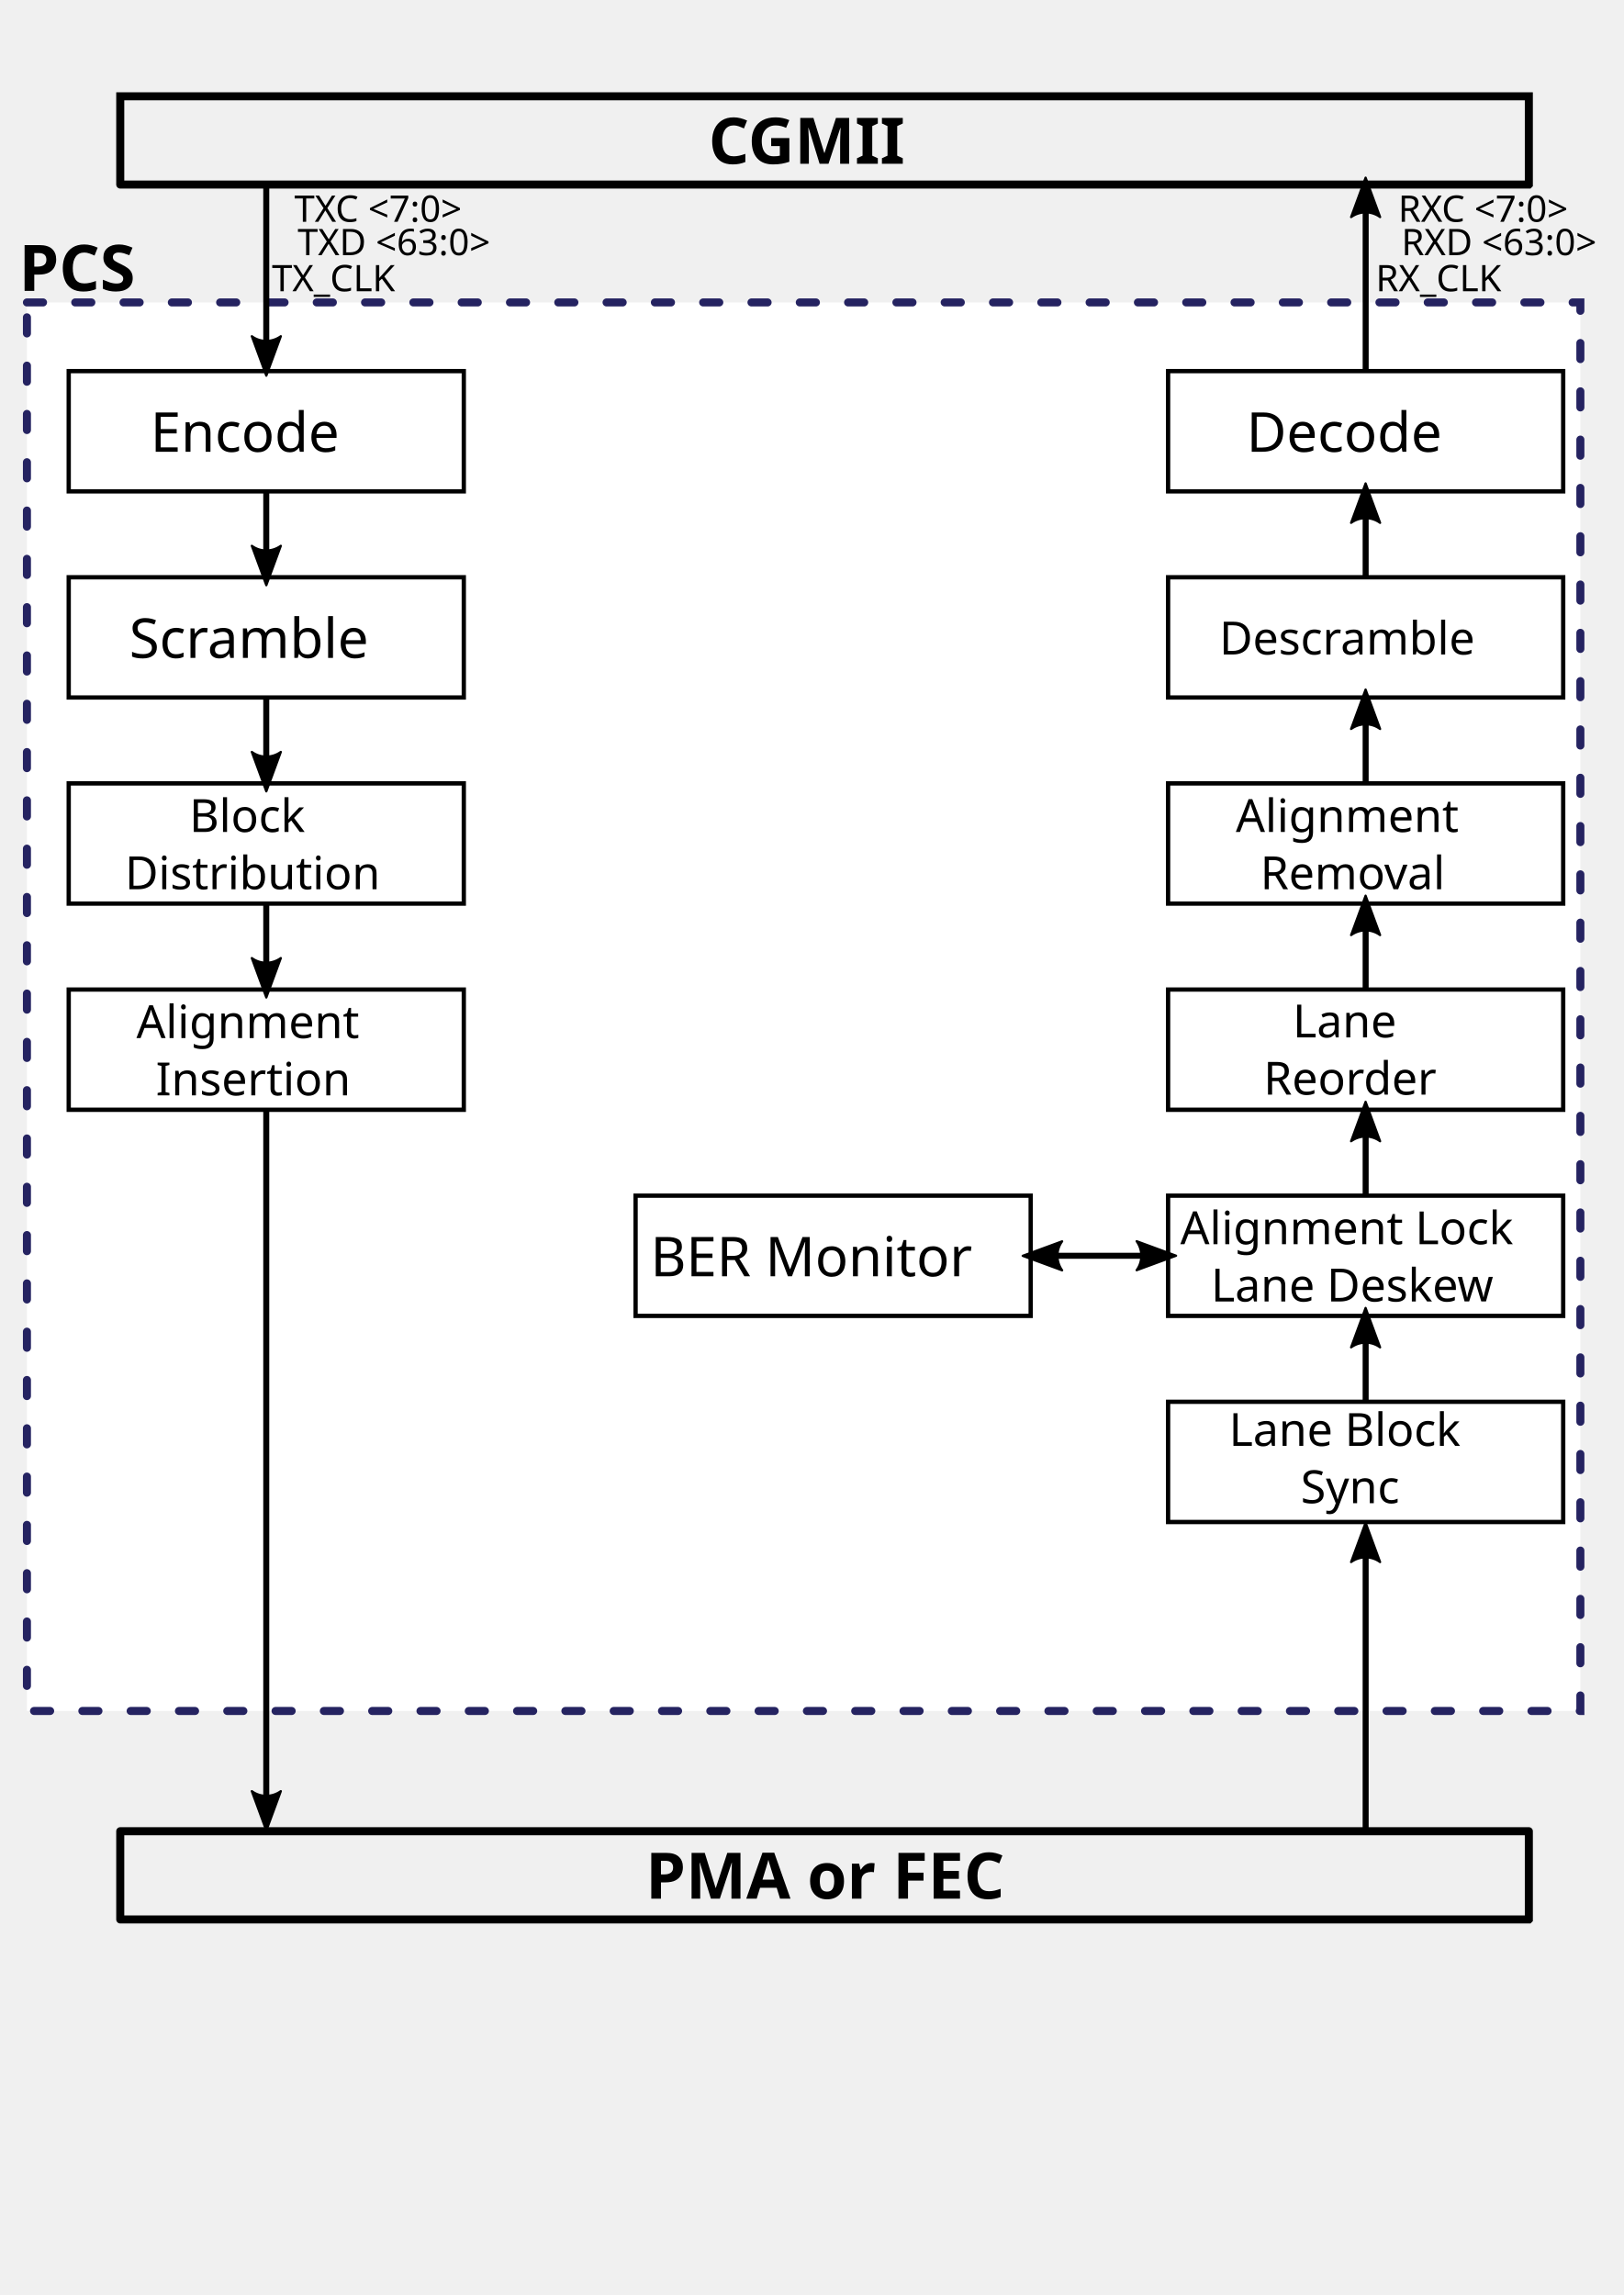
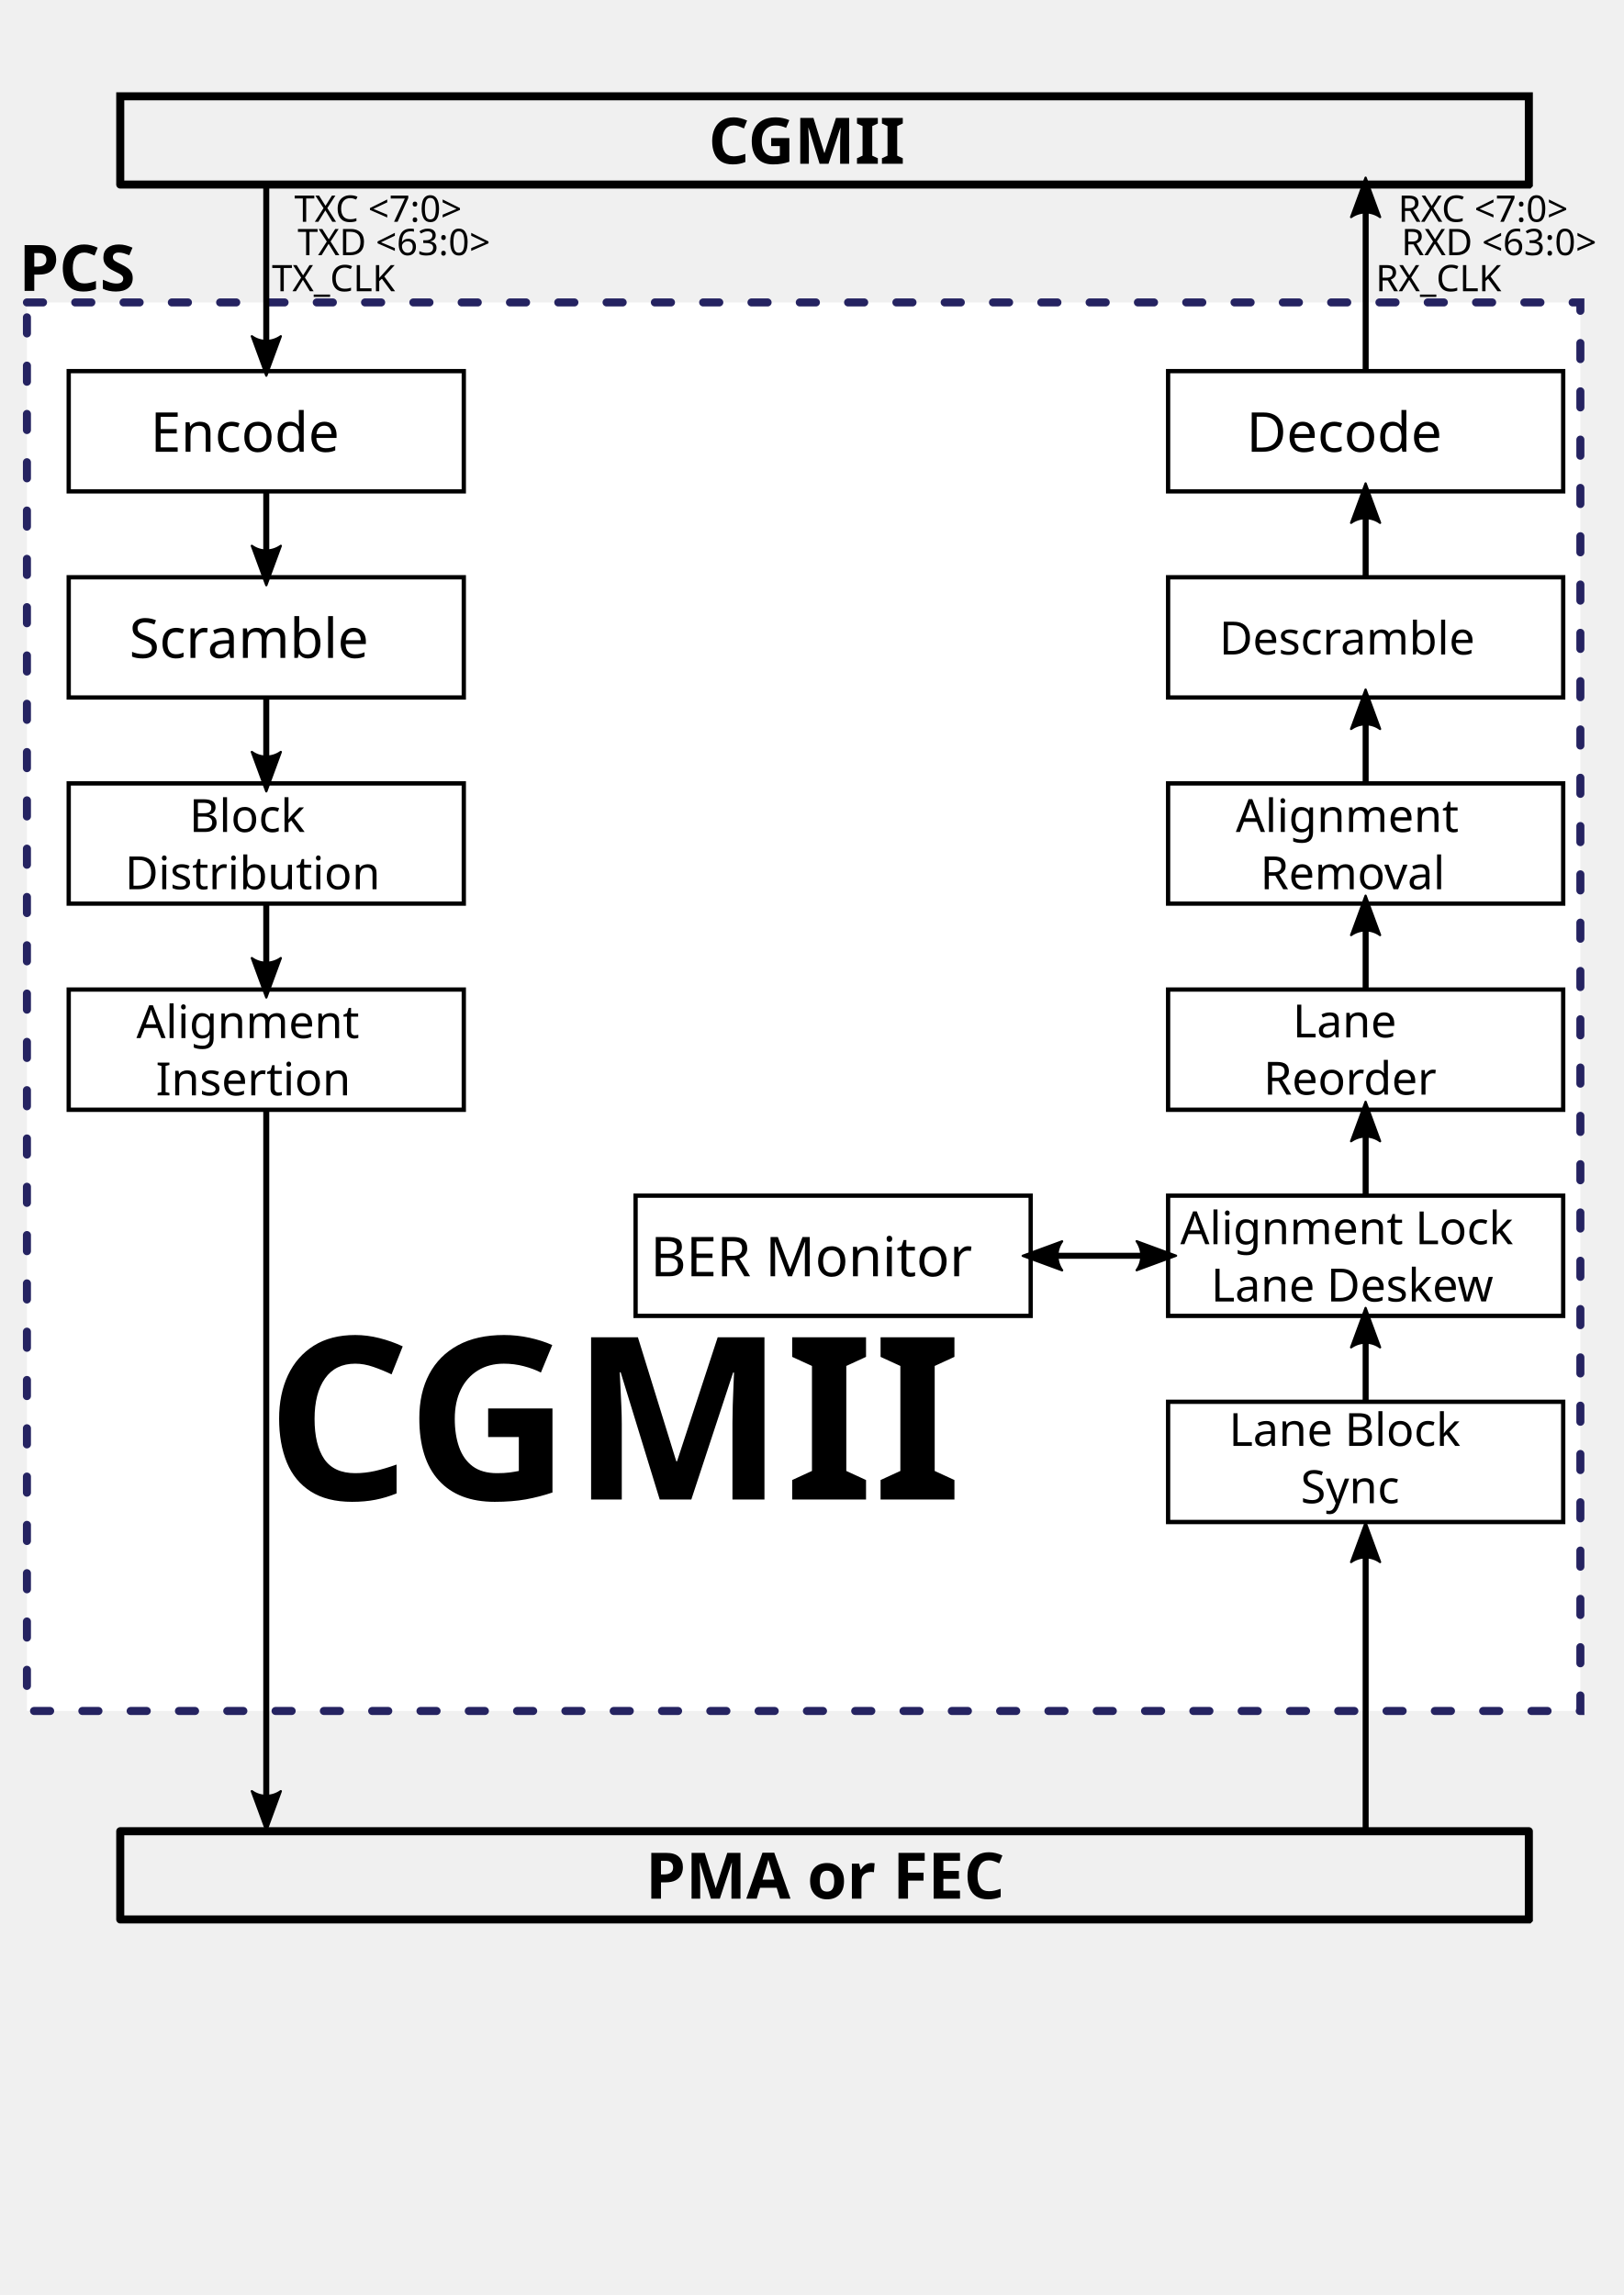
<svg xmlns="http://www.w3.org/2000/svg" width="500mm" height="707mm" viewBox="0 0 500 707" version="1.1" id="svg360">
  <defs id="defs354">
    <marker orient="auto" refY="0.0" refX="0.0" id="Arrow2Mstart" style="overflow:visible">
      <path id="path1504" style="fill-rule:evenodd;stroke-width:0.625;stroke-linejoin:round;stroke:#000000;stroke-opacity:1;fill:#000000;fill-opacity:1" d="M 8.719,4.034 L -2.207,0.016 L 8.719,-4.002 C 6.973,-1.63 6.983,1.616 8.719,4.034 z " transform="scale(0.6) translate(0,0)" />
    </marker>
    <marker orient="auto" refY="0.0" refX="0.0" id="marker2092" style="overflow:visible;">
      <path id="path2090" style="fill-rule:evenodd;stroke-width:0.625;stroke-linejoin:round;stroke:#000000;stroke-opacity:1;fill:#000000;fill-opacity:1" d="M 8.719,4.034 L -2.207,0.016 L 8.719,-4.002 C 6.973,-1.63 6.983,1.616 8.719,4.034 z " transform="scale(0.6) rotate(180) translate(0,0)" />
    </marker>
    <marker orient="auto" refY="0.0" refX="0.0" id="marker2040" style="overflow:visible;">
      <path id="path2038" style="fill-rule:evenodd;stroke-width:0.625;stroke-linejoin:round;stroke:#000000;stroke-opacity:1;fill:#000000;fill-opacity:1" d="M 8.719,4.034 L -2.207,0.016 L 8.719,-4.002 C 6.973,-1.63 6.983,1.616 8.719,4.034 z " transform="scale(0.6) rotate(180) translate(0,0)" />
    </marker>
    <marker orient="auto" refY="0.0" refX="0.0" id="marker1994" style="overflow:visible;">
      <path id="path1992" style="fill-rule:evenodd;stroke-width:0.625;stroke-linejoin:round;stroke:#000000;stroke-opacity:1;fill:#000000;fill-opacity:1" d="M 8.719,4.034 L -2.207,0.016 L 8.719,-4.002 C 6.973,-1.63 6.983,1.616 8.719,4.034 z " transform="scale(0.6) rotate(180) translate(0,0)" />
    </marker>
    <marker orient="auto" refY="0.0" refX="0.0" id="Arrow2Mend" style="overflow:visible;">
      <path id="path1507" style="fill-rule:evenodd;stroke-width:0.625;stroke-linejoin:round;stroke:#000000;stroke-opacity:1;fill:#000000;fill-opacity:1" d="M 8.719,4.034 L -2.207,0.016 L 8.719,-4.002 C 6.973,-1.63 6.983,1.616 8.719,4.034 z " transform="scale(0.6) rotate(180) translate(0,0)" />
    </marker>
    <marker orient="auto" refY="0.0" refX="0.0" id="marker1808" style="overflow:visible;">
      <path id="path1806" style="fill-rule:evenodd;stroke-width:0.625;stroke-linejoin:round;stroke:#000000;stroke-opacity:1;fill:#000000;fill-opacity:1" d="M 8.719,4.034 L -2.207,0.016 L 8.719,-4.002 C 6.973,-1.63 6.983,1.616 8.719,4.034 z " transform="scale(1.1) rotate(180) translate(1,0)" />
    </marker>
    <marker orient="auto" refY="0.0" refX="0.0" id="Arrow1Lend" style="overflow:visible;">
      <path id="path1483" d="M 0.0,0.0 L 5.0,-5.0 L -12.5,0.0 L 5.0,5.0 L 0.0,0.0 z " style="fill-rule:evenodd;stroke:#000000;stroke-width:1pt;stroke-opacity:1;fill:#000000;fill-opacity:1" transform="scale(0.8) rotate(180) translate(12.5,0)" />
    </marker>
    <marker orient="auto" refY="0.0" refX="0.0" id="Arrow2Lend" style="overflow:visible;">
      <path id="path1501" style="fill-rule:evenodd;stroke-width:0.625;stroke-linejoin:round;stroke:#000000;stroke-opacity:1;fill:#000000;fill-opacity:1" d="M 8.719,4.034 L -2.207,0.016 L 8.719,-4.002 C 6.973,-1.63 6.983,1.616 8.719,4.034 z " transform="scale(1.1) rotate(180) translate(1,0)" />
    </marker>
    <marker orient="auto" refY="0" refX="0" id="Arrow2Mend-4" style="overflow:visible">
      <path id="path1507-7" style="fill:#000000;fill-opacity:1;fill-rule:evenodd;stroke:#000000;stroke-width:0.625;stroke-linejoin:round;stroke-opacity:1" d="M 8.719,4.034 -2.207,0.016 8.719,-4.002 c -1.745,2.372 -1.735,5.617 -6e-7,8.035 z" transform="scale(-0.6)" />
    </marker>
    <marker orient="auto" refY="0" refX="0" id="marker1994-4" style="overflow:visible">
      <path id="path1992-5" style="fill:#000000;fill-opacity:1;fill-rule:evenodd;stroke:#000000;stroke-width:0.625;stroke-linejoin:round;stroke-opacity:1" d="M 8.719,4.034 -2.207,0.016 8.719,-4.002 c -1.745,2.372 -1.735,5.617 -6e-7,8.035 z" transform="scale(-0.6)" />
    </marker>
    <marker orient="auto" refY="0" refX="0" id="marker1994-3" style="overflow:visible">
      <path id="path1992-6" style="fill:#000000;fill-opacity:1;fill-rule:evenodd;stroke:#000000;stroke-width:0.625;stroke-linejoin:round;stroke-opacity:1" d="M 8.719,4.034 -2.207,0.016 8.719,-4.002 c -1.745,2.372 -1.735,5.617 -6e-7,8.035 z" transform="scale(-0.6)" />
    </marker>
    <marker orient="auto" refY="0" refX="0" id="marker1994-4-0" style="overflow:visible">
      <path id="path1992-5-6" style="fill:#000000;fill-opacity:1;fill-rule:evenodd;stroke:#000000;stroke-width:0.625;stroke-linejoin:round;stroke-opacity:1" d="M 8.719,4.034 -2.207,0.016 8.719,-4.002 c -1.745,2.372 -1.735,5.617 -6e-7,8.035 z" transform="scale(-0.6)" />
    </marker>
    <marker orient="auto" refY="0" refX="0" id="marker1994-4-2" style="overflow:visible">
      <path id="path1992-5-0" style="fill:#000000;fill-opacity:1;fill-rule:evenodd;stroke:#000000;stroke-width:0.625;stroke-linejoin:round;stroke-opacity:1" d="M 8.719,4.034 -2.207,0.016 8.719,-4.002 c -1.745,2.372 -1.735,5.617 -6e-7,8.035 z" transform="scale(-0.6)" />
    </marker>
    <marker orient="auto" refY="0" refX="0" id="marker1994-4-1" style="overflow:visible">
      <path id="path1992-5-5" style="fill:#000000;fill-opacity:1;fill-rule:evenodd;stroke:#000000;stroke-width:0.625;stroke-linejoin:round;stroke-opacity:1" d="M 8.719,4.034 -2.207,0.016 8.719,-4.002 c -1.745,2.372 -1.735,5.617 -6e-7,8.035 z" transform="scale(-0.6)" />
    </marker>
    <marker orient="auto" refY="0" refX="0" id="marker1994-4-4" style="overflow:visible">
      <path id="path1992-5-7" style="fill:#000000;fill-opacity:1;fill-rule:evenodd;stroke:#000000;stroke-width:0.625;stroke-linejoin:round;stroke-opacity:1" d="M 8.719,4.034 -2.207,0.016 8.719,-4.002 c -1.745,2.372 -1.735,5.617 -6e-7,8.035 z" transform="scale(-0.6)" />
    </marker>
    <marker orient="auto" refY="0" refX="0" id="marker1994-4-6" style="overflow:visible">
      <path id="path1992-5-9" style="fill:#000000;fill-opacity:1;fill-rule:evenodd;stroke:#000000;stroke-width:0.625;stroke-linejoin:round;stroke-opacity:1" d="M 8.719,4.034 -2.207,0.016 8.719,-4.002 c -1.745,2.372 -1.735,5.617 -6e-7,8.035 z" transform="scale(-0.6)" />
    </marker>
    <marker orient="auto" refY="0" refX="0" id="marker2092-5" style="overflow:visible">
      <path id="path2090-4" style="fill:#000000;fill-opacity:1;fill-rule:evenodd;stroke:#000000;stroke-width:0.625;stroke-linejoin:round;stroke-opacity:1" d="M 8.719,4.034 -2.207,0.016 8.719,-4.002 c -1.745,2.372 -1.735,5.617 -6e-7,8.035 z" transform="scale(-0.6)" />
    </marker>
    <marker orient="auto" refY="0" refX="0" id="marker1994-4-4-4" style="overflow:visible">
      <path id="path1992-5-7-4" style="fill:#000000;fill-opacity:1;fill-rule:evenodd;stroke:#000000;stroke-width:0.625;stroke-linejoin:round;stroke-opacity:1" d="M 8.719,4.034 -2.207,0.016 8.719,-4.002 c -1.745,2.372 -1.735,5.617 -6e-7,8.035 z" transform="scale(-0.6)" />
+     </marker>
+     <marker orient="auto" refY="0" refX="0" id="marker1994-4-4-4-2" style="overflow:visible">
+       <path id="path1992-5-7-4-0" style="fill:#000000;fill-opacity:1;fill-rule:evenodd;stroke:#000000;stroke-width:0.625;stroke-linejoin:round;stroke-opacity:1" d="M 8.719,4.034 -2.207,0.016 8.719,-4.002 c -1.745,2.372 -1.735,5.617 -6e-7,8.035 z" transform="scale(-0.6,-0.6)" />
+     </marker>
+     <marker orient="auto" refY="0" refX="0" id="Arrow2Mstart-6" style="overflow:visible">
+       <path id="path1504-1" style="fill:#000000;fill-opacity:1;fill-rule:evenodd;stroke:#000000;stroke-width:0.625;stroke-linejoin:round;stroke-opacity:1" d="M 8.719,4.034 -2.207,0.016 8.719,-4.002 c -1.745,2.372 -1.735,5.617 -6e-7,8.035 z" transform="scale(0.6,0.6)" />
+     </marker>
+     <marker orient="auto" refY="0" refX="0" id="marker1994-4-6-5" style="overflow:visible">
+       <path id="path1992-5-9-5" style="fill:#000000;fill-opacity:1;fill-rule:evenodd;stroke:#000000;stroke-width:0.625;stroke-linejoin:round;stroke-opacity:1" d="M 8.719,4.034 -2.207,0.016 8.719,-4.002 c -1.745,2.372 -1.735,5.617 -6e-7,8.035 z" transform="scale(-0.6,-0.6)" />
+     </marker>
+     <marker orient="auto" refY="0" refX="0" id="marker1994-4-4-47" style="overflow:visible">
+       <path id="path1992-5-7-6" style="fill:#000000;fill-opacity:1;fill-rule:evenodd;stroke:#000000;stroke-width:0.625;stroke-linejoin:round;stroke-opacity:1" d="M 8.719,4.034 -2.207,0.016 8.719,-4.002 c -1.745,2.372 -1.735,5.617 -6e-7,8.035 z" transform="scale(-0.6,-0.6)" />
+     </marker>
+     <marker orient="auto" refY="0" refX="0" id="marker1994-4-1-5" style="overflow:visible">
+       <path id="path1992-5-5-6" style="fill:#000000;fill-opacity:1;fill-rule:evenodd;stroke:#000000;stroke-width:0.625;stroke-linejoin:round;stroke-opacity:1" d="M 8.719,4.034 -2.207,0.016 8.719,-4.002 c -1.745,2.372 -1.735,5.617 -6e-7,8.035 z" transform="scale(-0.6,-0.6)" />
+     </marker>
+     <marker orient="auto" refY="0" refX="0" id="marker1994-4-2-9" style="overflow:visible">
+       <path id="path1992-5-0-3" style="fill:#000000;fill-opacity:1;fill-rule:evenodd;stroke:#000000;stroke-width:0.625;stroke-linejoin:round;stroke-opacity:1" d="M 8.719,4.034 -2.207,0.016 8.719,-4.002 c -1.745,2.372 -1.735,5.617 -6e-7,8.035 z" transform="scale(-0.6,-0.6)" />
+     </marker>
+     <marker orient="auto" refY="0" refX="0" id="marker1994-4-0-7" style="overflow:visible">
+       <path id="path1992-5-6-4" style="fill:#000000;fill-opacity:1;fill-rule:evenodd;stroke:#000000;stroke-width:0.625;stroke-linejoin:round;stroke-opacity:1" d="M 8.719,4.034 -2.207,0.016 8.719,-4.002 c -1.745,2.372 -1.735,5.617 -6e-7,8.035 z" transform="scale(-0.6,-0.6)" />
+     </marker>
+     <marker orient="auto" refY="0" refX="0" id="marker1994-4-5" style="overflow:visible">
+       <path id="path1992-5-2" style="fill:#000000;fill-opacity:1;fill-rule:evenodd;stroke:#000000;stroke-width:0.625;stroke-linejoin:round;stroke-opacity:1" d="M 8.719,4.034 -2.207,0.016 8.719,-4.002 c -1.745,2.372 -1.735,5.617 -6e-7,8.035 z" transform="scale(-0.6,-0.6)" />
+     </marker>
+     <marker orient="auto" refY="0" refX="0" id="Arrow2Mend-4-5" style="overflow:visible">
+       <path id="path1507-7-4" style="fill:#000000;fill-opacity:1;fill-rule:evenodd;stroke:#000000;stroke-width:0.625;stroke-linejoin:round;stroke-opacity:1" d="M 8.719,4.034 -2.207,0.016 8.719,-4.002 c -1.745,2.372 -1.735,5.617 -6e-7,8.035 z" transform="scale(-0.6,-0.6)" />
    </marker>
  </defs>
  <g id="layer1" transform="translate(0,410)">
    <rect style="opacity:1;fill:none;fill-opacity:1;stroke:#000000;stroke-width:2.48;stroke-linecap:square;stroke-miterlimit:4;stroke-dasharray:none;stroke-dashoffset:0;stroke-opacity:1" id="rect10525" width="433.917" height="27.183" x="37.042" y="-380.333" ry="0.001" rx="0.001" />
    <text xml:space="preserve" style="font-style:normal;font-variant:normal;font-weight:bold;font-stretch:normal;font-size:6.35px;line-height:1.25;font-family:sans-serif;-inkscape-font-specification:'sans-serif, Bold';font-variant-ligatures:normal;font-variant-caps:normal;font-variant-numeric:normal;font-feature-settings:normal;text-align:end;letter-spacing:0px;word-spacing:0px;writing-mode:lr-tb;text-anchor:end;fill:#000000;fill-opacity:1;stroke:none;stroke-width:0.265" x="286.995" y="-359.551" id="text381">
      <tspan id="tspan379" x="286.995" y="-359.551" style="font-size:19.756px;stroke-width:0.265">CGMII</tspan>
    </text>
    <rect style="fill:#ffffff;fill-opacity:1;stroke:#252361;stroke-width:2.48;stroke-linecap:round;stroke-miterlimit:4;stroke-dasharray:4.96, 9.92;stroke-dashoffset:0;stroke-opacity:1" id="rect383" width="478.538" height="433.917" x="8.295" y="-316.833" />
    <rect style="fill:none;fill-opacity:1;stroke:#000000;stroke-width:1.323;stroke-linecap:round;stroke-miterlimit:4;stroke-dasharray:none;stroke-dashoffset:0;stroke-opacity:1" id="rect1190" width="121.708" height="37.042" x="21.167" y="-295.667" />
    <rect style="fill:none;fill-opacity:1;stroke:#000000;stroke-width:1.323;stroke-linecap:round;stroke-miterlimit:4;stroke-dasharray:none;stroke-dashoffset:0;stroke-opacity:1" id="rect1190-3" width="121.708" height="37.042" x="21.167" y="-232.167" />
    <rect style="fill:none;fill-opacity:1;stroke:#000000;stroke-width:1.323;stroke-linecap:round;stroke-miterlimit:4;stroke-dasharray:none;stroke-dashoffset:0;stroke-opacity:1" id="rect1190-6" width="121.708" height="37.042" x="21.167" y="-168.667" />
    <rect style="fill:none;fill-opacity:1;stroke:#000000;stroke-width:1.323;stroke-linecap:round;stroke-miterlimit:4;stroke-dasharray:none;stroke-dashoffset:0;stroke-opacity:1" id="rect1190-7" width="121.708" height="37.042" x="21.167" y="-105.167" />
    <rect style="fill:none;fill-opacity:1;stroke:#000000;stroke-width:1.323;stroke-linecap:round;stroke-miterlimit:4;stroke-dasharray:none;stroke-dashoffset:0;stroke-opacity:1" id="rect1190-5" width="121.708" height="37.042" x="359.833" y="-295.667" />
    <rect style="fill:none;fill-opacity:1;stroke:#000000;stroke-width:1.323;stroke-linecap:round;stroke-miterlimit:4;stroke-dasharray:none;stroke-dashoffset:0;stroke-opacity:1" id="rect1190-35" width="121.708" height="37.042" x="359.833" y="-232.167" />
    <rect style="fill:none;fill-opacity:1;stroke:#000000;stroke-width:1.323;stroke-linecap:round;stroke-miterlimit:4;stroke-dasharray:none;stroke-dashoffset:0;stroke-opacity:1" id="rect1190-62" width="121.708" height="37.042" x="359.833" y="-168.667" />
    <rect style="fill:none;fill-opacity:1;stroke:#000000;stroke-width:1.323;stroke-linecap:round;stroke-miterlimit:4;stroke-dasharray:none;stroke-dashoffset:0;stroke-opacity:1" id="rect1190-9" width="121.708" height="37.042" x="359.833" y="-105.167" />
    <rect style="fill:none;fill-opacity:1;stroke:#000000;stroke-width:1.323;stroke-linecap:round;stroke-miterlimit:4;stroke-dasharray:none;stroke-dashoffset:0;stroke-opacity:1" id="rect1190-1" width="121.708" height="37.042" x="359.833" y="-41.667" />
    <rect style="fill:none;fill-opacity:1;stroke:#000000;stroke-width:1.323;stroke-linecap:round;stroke-miterlimit:4;stroke-dasharray:none;stroke-dashoffset:0;stroke-opacity:1" id="rect1190-2" width="121.708" height="37.042" x="359.833" y="21.833" />
    <rect style="fill:none;fill-opacity:1;stroke:#000000;stroke-width:1.323;stroke-linecap:round;stroke-miterlimit:4;stroke-dasharray:none;stroke-dashoffset:0;stroke-opacity:1" id="rect1190-70" width="121.708" height="37.042" x="195.792" y="-41.667" />
    <text xml:space="preserve" style="font-style:normal;font-variant:normal;font-weight:bold;font-stretch:normal;font-size:6.35px;line-height:1.25;font-family:sans-serif;-inkscape-font-specification:'sans-serif, Bold';font-variant-ligatures:normal;font-variant-caps:normal;font-variant-numeric:normal;font-feature-settings:normal;text-align:end;letter-spacing:0px;word-spacing:0px;writing-mode:lr-tb;text-anchor:end;fill:#000000;fill-opacity:1;stroke:none;stroke-width:0.265" x="112.795" y="-270.833" id="text1263">
      <tspan id="tspan1261" x="112.795" y="-270.833" style="font-style:normal;font-variant:normal;font-weight:normal;font-stretch:normal;font-size:16.933px;font-family:sans-serif;-inkscape-font-specification:sans-serif;stroke-width:0.265">Encode</tspan>
    </text>
    <text xml:space="preserve" style="font-style:normal;font-variant:normal;font-weight:bold;font-stretch:normal;font-size:6.35px;line-height:1.25;font-family:sans-serif;-inkscape-font-specification:'sans-serif, Bold';font-variant-ligatures:normal;font-variant-caps:normal;font-variant-numeric:normal;font-feature-settings:normal;text-align:end;letter-spacing:0px;word-spacing:0px;writing-mode:lr-tb;text-anchor:end;fill:#000000;fill-opacity:1;stroke:none;stroke-width:0.265" x="121.816" y="-207.333" id="text1263-9">
      <tspan id="tspan1261-3" x="121.816" y="-207.333" style="font-style:normal;font-variant:normal;font-weight:normal;font-stretch:normal;font-size:16.933px;font-family:sans-serif;-inkscape-font-specification:sans-serif;stroke-width:0.265">Scramble</tspan>
    </text>
    <text xml:space="preserve" style="font-style:normal;font-variant:normal;font-weight:bold;font-stretch:normal;font-size:6.35px;line-height:1.25;font-family:sans-serif;-inkscape-font-specification:'sans-serif, Bold';font-variant-ligatures:normal;font-variant-caps:normal;font-variant-numeric:normal;font-feature-settings:normal;text-align:center;letter-spacing:0px;word-spacing:0px;writing-mode:lr-tb;text-anchor:middle;fill:#000000;fill-opacity:1;stroke:none;stroke-width:0.265" x="81.935" y="-153.705" id="text1263-9-6">
      <tspan id="tspan1261-3-0" x="81.935" y="-153.705" style="font-style:normal;font-variant:normal;font-weight:normal;font-stretch:normal;font-size:14.111px;font-family:sans-serif;-inkscape-font-specification:sans-serif;text-align:center;text-anchor:middle;stroke-width:0.265">Block</tspan>
      <tspan x="81.935" y="-136.066" style="font-style:normal;font-variant:normal;font-weight:normal;font-stretch:normal;font-size:14.111px;font-family:sans-serif;-inkscape-font-specification:sans-serif;text-align:center;text-anchor:middle;stroke-width:0.265" id="tspan1301">Distribution</tspan>
    </text>
    <text xml:space="preserve" style="font-style:normal;font-variant:normal;font-weight:bold;font-stretch:normal;font-size:6.35px;line-height:1.25;font-family:sans-serif;-inkscape-font-specification:'sans-serif, Bold';font-variant-ligatures:normal;font-variant-caps:normal;font-variant-numeric:normal;font-feature-settings:normal;text-align:center;letter-spacing:0px;word-spacing:0px;writing-mode:lr-tb;text-anchor:middle;fill:#000000;fill-opacity:1;stroke:none;stroke-width:0.265" x="82.138" y="-90.205" id="text1263-9-6-1">
      <tspan id="tspan1261-3-0-8" x="82.138" y="-90.205" style="font-style:normal;font-variant:normal;font-weight:normal;font-stretch:normal;font-size:14.111px;font-family:sans-serif;-inkscape-font-specification:sans-serif;text-align:center;text-anchor:middle;stroke-width:0.265">Alignment</tspan>
      <tspan x="82.138" y="-72.566" style="font-style:normal;font-variant:normal;font-weight:normal;font-stretch:normal;font-size:14.111px;font-family:sans-serif;-inkscape-font-specification:sans-serif;text-align:center;text-anchor:middle;stroke-width:0.265" id="tspan1301-7">Insertion</tspan>
    </text>
    <text xml:space="preserve" style="font-style:normal;font-variant:normal;font-weight:bold;font-stretch:normal;font-size:6.35px;line-height:1.25;font-family:sans-serif;-inkscape-font-specification:'sans-serif, Bold';font-variant-ligatures:normal;font-variant-caps:normal;font-variant-numeric:normal;font-feature-settings:normal;text-align:end;letter-spacing:0px;word-spacing:0px;writing-mode:lr-tb;text-anchor:end;fill:#000000;fill-opacity:1;stroke:none;stroke-width:0.265" x="452.454" y="-270.833" id="text1263-92">
      <tspan id="tspan1261-0" x="452.454" y="-270.833" style="font-style:normal;font-variant:normal;font-weight:normal;font-stretch:normal;font-size:16.933px;font-family:sans-serif;-inkscape-font-specification:sans-serif;stroke-width:0.265">Decode</tspan>
    </text>
    <text xml:space="preserve" style="font-style:normal;font-variant:normal;font-weight:bold;font-stretch:normal;font-size:6.35px;line-height:1.25;font-family:sans-serif;-inkscape-font-specification:'sans-serif, Bold';font-variant-ligatures:normal;font-variant-caps:normal;font-variant-numeric:normal;font-feature-settings:normal;text-align:end;letter-spacing:0px;word-spacing:0px;writing-mode:lr-tb;text-anchor:end;fill:#000000;fill-opacity:1;stroke:none;stroke-width:0.265" x="462.594" y="-208.385" id="text1263-2">
      <tspan id="tspan1261-37" x="462.594" y="-208.385" style="font-style:normal;font-variant:normal;font-weight:normal;font-stretch:normal;font-size:14.111px;font-family:sans-serif;-inkscape-font-specification:sans-serif;stroke-width:0.265">Descramble</tspan>
    </text>
    <text xml:space="preserve" style="font-style:normal;font-variant:normal;font-weight:bold;font-stretch:normal;font-size:6.35px;line-height:1.25;font-family:sans-serif;-inkscape-font-specification:'sans-serif, Bold';font-variant-ligatures:normal;font-variant-caps:normal;font-variant-numeric:normal;font-feature-settings:normal;text-align:center;letter-spacing:0px;word-spacing:0px;writing-mode:lr-tb;text-anchor:middle;fill:#000000;fill-opacity:1;stroke:none;stroke-width:0.265" x="420.805" y="-153.705" id="text1263-9-6-1-5">
      <tspan id="tspan1261-3-0-8-9" x="420.805" y="-153.705" style="font-style:normal;font-variant:normal;font-weight:normal;font-stretch:normal;font-size:14.111px;font-family:sans-serif;-inkscape-font-specification:sans-serif;text-align:center;text-anchor:middle;stroke-width:0.265">Alignment</tspan>
      <tspan x="420.805" y="-136.066" style="font-style:normal;font-variant:normal;font-weight:normal;font-stretch:normal;font-size:14.111px;font-family:sans-serif;-inkscape-font-specification:sans-serif;text-align:center;text-anchor:middle;stroke-width:0.265" id="tspan1301-7-2">Removal</tspan>
    </text>
    <text xml:space="preserve" style="font-style:normal;font-variant:normal;font-weight:bold;font-stretch:normal;font-size:6.35px;line-height:1.25;font-family:sans-serif;-inkscape-font-specification:'sans-serif, Bold';font-variant-ligatures:normal;font-variant-caps:normal;font-variant-numeric:normal;font-feature-settings:normal;text-align:center;letter-spacing:0px;word-spacing:0px;writing-mode:lr-tb;text-anchor:middle;fill:#000000;fill-opacity:1;stroke:none;stroke-width:0.265" x="420.002" y="-90.422" id="text1263-9-6-1-2">
      <tspan id="tspan1261-3-0-8-8" x="420.002" y="-90.422" style="font-style:normal;font-variant:normal;font-weight:normal;font-stretch:normal;font-size:14.111px;font-family:sans-serif;-inkscape-font-specification:sans-serif;text-align:center;text-anchor:middle;stroke-width:0.265">Lane</tspan>
      <tspan x="420.002" y="-72.783" style="font-style:normal;font-variant:normal;font-weight:normal;font-stretch:normal;font-size:14.111px;font-family:sans-serif;-inkscape-font-specification:sans-serif;text-align:center;text-anchor:middle;stroke-width:0.265" id="tspan1301-7-9">Reorder</tspan>
    </text>
    <text xml:space="preserve" style="font-style:normal;font-variant:normal;font-weight:bold;font-stretch:normal;font-size:6.35px;line-height:1.25;font-family:sans-serif;-inkscape-font-specification:'sans-serif, Bold';font-variant-ligatures:normal;font-variant-caps:normal;font-variant-numeric:normal;font-feature-settings:normal;text-align:center;letter-spacing:0px;word-spacing:0px;writing-mode:lr-tb;text-anchor:middle;fill:#000000;fill-opacity:1;stroke:none;stroke-width:0.265" x="420.66" y="-26.705" id="text1263-9-6-1-7">
      <tspan id="tspan1261-3-0-8-3" x="420.66" y="-26.705" style="font-style:normal;font-variant:normal;font-weight:normal;font-stretch:normal;font-size:14.111px;font-family:sans-serif;-inkscape-font-specification:sans-serif;text-align:center;text-anchor:middle;stroke-width:0.265">Alignment Lock</tspan>
      <tspan x="420.66" y="-9.066" style="font-style:normal;font-variant:normal;font-weight:normal;font-stretch:normal;font-size:14.111px;font-family:sans-serif;-inkscape-font-specification:sans-serif;text-align:center;text-anchor:middle;stroke-width:0.265" id="tspan1301-7-6">Lane Deskew</tspan>
    </text>
    <text xml:space="preserve" style="font-style:normal;font-variant:normal;font-weight:bold;font-stretch:normal;font-size:6.35px;line-height:1.25;font-family:sans-serif;-inkscape-font-specification:'sans-serif, Bold';font-variant-ligatures:normal;font-variant-caps:normal;font-variant-numeric:normal;font-feature-settings:normal;text-align:center;letter-spacing:0px;word-spacing:0px;writing-mode:lr-tb;text-anchor:middle;fill:#000000;fill-opacity:1;stroke:none;stroke-width:0.265" x="420.023" y="35.428" id="text1263-9-6-1-1">
      <tspan x="420.023" y="35.428" style="font-style:normal;font-variant:normal;font-weight:normal;font-stretch:normal;font-size:14.111px;font-family:sans-serif;-inkscape-font-specification:sans-serif;text-align:center;text-anchor:middle;stroke-width:0.265" id="tspan1423">Lane Block</tspan>
      <tspan x="420.023" y="53.067" style="font-style:normal;font-variant:normal;font-weight:normal;font-stretch:normal;font-size:14.111px;font-family:sans-serif;-inkscape-font-specification:sans-serif;text-align:center;text-anchor:middle;stroke-width:0.265" id="tspan1301-7-93">Sync</tspan>
    </text>
    <text xml:space="preserve" style="font-style:normal;font-variant:normal;font-weight:bold;font-stretch:normal;font-size:6.35px;line-height:1.25;font-family:sans-serif;-inkscape-font-specification:'sans-serif, Bold';font-variant-ligatures:normal;font-variant-caps:normal;font-variant-numeric:normal;font-feature-settings:normal;text-align:end;letter-spacing:0px;word-spacing:0px;writing-mode:lr-tb;text-anchor:end;fill:#000000;fill-opacity:1;stroke:none;stroke-width:0.265" x="307.764" y="-16.833" id="text1263-9-1">
      <tspan id="tspan1261-3-9" x="307.764" y="-16.833" style="font-style:normal;font-variant:normal;font-weight:normal;font-stretch:normal;font-size:16.933px;font-family:sans-serif;-inkscape-font-specification:sans-serif;stroke-width:0.265">BER Monitor</tspan>
    </text>
    <path style="fill:none;stroke:#000000;stroke-width:1.852;stroke-linecap:butt;stroke-linejoin:miter;stroke-miterlimit:4;stroke-dasharray:none;stroke-opacity:1;marker-end:url(#Arrow2Mend)" d="m 82.021,-353.875 v 57.15" id="path1472" />
    <path style="fill:none;stroke:#000000;stroke-width:1.852;stroke-linecap:butt;stroke-linejoin:miter;stroke-opacity:1;stroke-miterlimit:4;stroke-dasharray:none;marker-end:url(#marker1994)" d="m 82.021,-258.625 v 26.458" id="path1474" />
    <path style="fill:none;stroke:#000000;stroke-width:1.852;stroke-linecap:butt;stroke-linejoin:miter;stroke-opacity:1;stroke-miterlimit:4;stroke-dasharray:none;marker-end:url(#marker2040)" d="m 82.021,-195.125 v 26.458" id="path1476" />
    <path style="fill:none;stroke:#000000;stroke-width:1.852;stroke-linecap:butt;stroke-linejoin:miter;stroke-opacity:1;stroke-miterlimit:4;stroke-dasharray:none;marker-end:url(#marker2092)" d="m 82.021,-131.625 v 26.458" id="path1478" />
    <path style="fill:none;stroke:#000000;stroke-width:1.852;stroke-linecap:butt;stroke-linejoin:miter;stroke-miterlimit:4;stroke-dasharray:none;stroke-opacity:1;marker-end:url(#Arrow2Mend-4)" d="m 420.695,-295.667 v -57.15" id="path1472-8" />
    <path style="fill:none;stroke:#000000;stroke-width:1.852;stroke-linecap:butt;stroke-linejoin:miter;stroke-miterlimit:4;stroke-dasharray:none;stroke-opacity:1;marker-end:url(#marker1994-4)" d="M 420.688,-232.167 V -258.625" id="path1474-0" />
    <path style="fill:none;stroke:#000000;stroke-width:1.852;stroke-linecap:butt;stroke-linejoin:miter;stroke-miterlimit:4;stroke-dasharray:none;stroke-opacity:1;marker-end:url(#marker1994-4-0)" d="m 420.688,-168.667 v -26.458" id="path1474-0-3" />
    <path style="fill:none;stroke:#000000;stroke-width:1.852;stroke-linecap:butt;stroke-linejoin:miter;stroke-miterlimit:4;stroke-dasharray:none;stroke-opacity:1;marker-end:url(#marker1994-4-2)" d="M 420.688,-105.167 V -131.625" id="path1474-0-6" />
    <path style="fill:none;stroke:#000000;stroke-width:1.852;stroke-linecap:butt;stroke-linejoin:miter;stroke-miterlimit:4;stroke-dasharray:none;stroke-opacity:1;marker-end:url(#marker1994-4-1)" d="m 420.688,-41.667 v -26.458" id="path1474-0-5" />
    <path style="fill:none;stroke:#000000;stroke-width:1.852;stroke-linecap:butt;stroke-linejoin:miter;stroke-miterlimit:4;stroke-dasharray:none;stroke-opacity:1;marker-end:url(#marker1994-4-4)" d="M 420.688,21.833 V -4.625" id="path1474-0-65" />
    <path style="fill:none;stroke:#000000;stroke-width:1.852;stroke-linecap:butt;stroke-linejoin:miter;stroke-miterlimit:4;stroke-dasharray:none;stroke-opacity:1;marker-end:url(#marker1994-4-6);marker-start:url(#Arrow2Mstart)" d="m 317.5,-23.146 h 42.333" id="path1474-0-37" />
    <rect style="opacity:1;fill:none;fill-opacity:1;stroke:#000000;stroke-width:2.48;stroke-linecap:square;stroke-miterlimit:4;stroke-dasharray:none;stroke-dashoffset:0;stroke-opacity:1" id="rect10525-4" width="433.917" height="27.183" x="37.042" y="154.125" ry="0.001" rx="0.001" />
    <text xml:space="preserve" style="font-style:normal;font-variant:normal;font-weight:bold;font-stretch:normal;font-size:6.35px;line-height:1.25;font-family:sans-serif;-inkscape-font-specification:'sans-serif, Bold';font-variant-ligatures:normal;font-variant-caps:normal;font-variant-numeric:normal;font-feature-settings:normal;text-align:end;letter-spacing:0px;word-spacing:0px;writing-mode:lr-tb;text-anchor:end;fill:#000000;fill-opacity:1;stroke:none;stroke-width:0.265" x="317.743" y="174.908" id="text381-5">
      <tspan id="tspan379-2" x="317.743" y="174.908" style="font-size:19.756px;stroke-width:0.265">PMA or FEC</tspan>
    </text>
    <path style="fill:none;stroke:#000000;stroke-width:1.852;stroke-linecap:butt;stroke-linejoin:miter;stroke-miterlimit:4;stroke-dasharray:none;stroke-opacity:1;marker-end:url(#marker2092-5)" d="M 82.021,-68.125 V 151.479" id="path1478-7" />
    <path style="fill:none;stroke:#000000;stroke-width:1.852;stroke-linecap:butt;stroke-linejoin:miter;stroke-miterlimit:4;stroke-dasharray:none;stroke-opacity:1;marker-end:url(#marker1994-4-4-4)" d="M 420.688,154.125 V 61.521" id="path1474-0-65-3" />
    <text xml:space="preserve" style="font-style:normal;font-variant:normal;font-weight:bold;font-stretch:normal;font-size:6.35px;line-height:1.25;font-family:sans-serif;-inkscape-font-specification:'sans-serif, Bold';font-variant-ligatures:normal;font-variant-caps:normal;font-variant-numeric:normal;font-feature-settings:normal;text-align:end;letter-spacing:0px;word-spacing:0px;writing-mode:lr-tb;text-anchor:end;fill:#000000;fill-opacity:1;stroke:none;stroke-width:0.265" x="49.928" y="-320.392" id="text381-0">
      <tspan id="tspan379-7" x="49.928" y="-320.392" style="font-size:19.756px;stroke-width:0.265">PCS</tspan>
    </text>
    <text xml:space="preserve" style="font-style:normal;font-variant:normal;font-weight:bold;font-stretch:normal;font-size:6.35px;line-height:1.25;font-family:sans-serif;-inkscape-font-specification:'sans-serif, Bold';font-variant-ligatures:normal;font-variant-caps:normal;font-variant-numeric:normal;font-feature-settings:normal;text-align:end;letter-spacing:0px;word-spacing:0px;writing-mode:lr-tb;text-anchor:end;fill:#000000;fill-opacity:1;stroke:none;stroke-width:0.265" x="150.509" y="-341.678" id="text8091">
      <tspan id="tspan8089" x="150.509" y="-341.678" style="font-style:normal;font-variant:normal;font-weight:normal;font-stretch:normal;font-size:11.289px;font-family:sans-serif;-inkscape-font-specification:sans-serif;stroke-width:0.265">TXC &lt;7:0&gt;</tspan>
    </text>
    <text xml:space="preserve" style="font-style:normal;font-variant:normal;font-weight:bold;font-stretch:normal;font-size:6.35px;line-height:1.25;font-family:sans-serif;-inkscape-font-specification:'sans-serif, Bold';font-variant-ligatures:normal;font-variant-caps:normal;font-variant-numeric:normal;font-feature-settings:normal;text-align:end;letter-spacing:0px;word-spacing:0px;writing-mode:lr-tb;text-anchor:end;fill:#000000;fill-opacity:1;stroke:none;stroke-width:0.265" x="159.306" y="-331.389" id="text8091-8">
      <tspan id="tspan8089-6" x="159.306" y="-331.389" style="font-style:normal;font-variant:normal;font-weight:normal;font-stretch:normal;font-size:11.289px;font-family:sans-serif;-inkscape-font-specification:sans-serif;stroke-width:0.265">TXD &lt;63:0&gt;</tspan>
    </text>
    <text xml:space="preserve" style="font-style:normal;font-variant:normal;font-weight:bold;font-stretch:normal;font-size:6.35px;line-height:1.25;font-family:sans-serif;-inkscape-font-specification:'sans-serif, Bold';font-variant-ligatures:normal;font-variant-caps:normal;font-variant-numeric:normal;font-feature-settings:normal;text-align:end;letter-spacing:0px;word-spacing:0px;writing-mode:lr-tb;text-anchor:end;fill:#000000;fill-opacity:1;stroke:none;stroke-width:0.265" x="129.96" y="-320.276" id="text8091-8-8">
      <tspan id="tspan8089-6-8" x="129.96" y="-320.276" style="font-style:normal;font-variant:normal;font-weight:normal;font-stretch:normal;font-size:11.289px;font-family:sans-serif;-inkscape-font-specification:sans-serif;stroke-width:0.265">TX_CLK</tspan>
    </text>
    <text xml:space="preserve" style="font-style:normal;font-variant:normal;font-weight:bold;font-stretch:normal;font-size:6.35px;line-height:1.25;font-family:sans-serif;-inkscape-font-specification:'sans-serif, Bold';font-variant-ligatures:normal;font-variant-caps:normal;font-variant-numeric:normal;font-feature-settings:normal;text-align:end;letter-spacing:0px;word-spacing:0px;writing-mode:lr-tb;text-anchor:end;fill:#000000;fill-opacity:1;stroke:none;stroke-width:0.265" x="491.292" y="-341.678" id="text8091-9">
      <tspan id="tspan8089-2" x="491.292" y="-341.678" style="font-style:normal;font-variant:normal;font-weight:normal;font-stretch:normal;font-size:11.289px;font-family:sans-serif;-inkscape-font-specification:sans-serif;stroke-width:0.265">RXC &lt;7:0&gt;</tspan>
    </text>
    <text xml:space="preserve" style="font-style:normal;font-variant:normal;font-weight:bold;font-stretch:normal;font-size:6.35px;line-height:1.25;font-family:sans-serif;-inkscape-font-specification:'sans-serif, Bold';font-variant-ligatures:normal;font-variant-caps:normal;font-variant-numeric:normal;font-feature-settings:normal;text-align:end;letter-spacing:0px;word-spacing:0px;writing-mode:lr-tb;text-anchor:end;fill:#000000;fill-opacity:1;stroke:none;stroke-width:0.265" x="500.09" y="-331.389" id="text8091-8-0">
      <tspan id="tspan8089-6-6" x="500.09" y="-331.389" style="font-style:normal;font-variant:normal;font-weight:normal;font-stretch:normal;font-size:11.289px;font-family:sans-serif;-inkscape-font-specification:sans-serif;stroke-width:0.265">RXD &lt;63:0&gt;</tspan>
    </text>
    <text xml:space="preserve" style="font-style:normal;font-variant:normal;font-weight:bold;font-stretch:normal;font-size:6.35px;line-height:1.25;font-family:sans-serif;-inkscape-font-specification:'sans-serif, Bold';font-variant-ligatures:normal;font-variant-caps:normal;font-variant-numeric:normal;font-feature-settings:normal;text-align:end;letter-spacing:0px;word-spacing:0px;writing-mode:lr-tb;text-anchor:end;fill:#000000;fill-opacity:1;stroke:none;stroke-width:0.265" x="470.743" y="-320.276" id="text8091-8-8-8">
      <tspan id="tspan8089-6-8-9" x="470.743" y="-320.276" style="font-style:normal;font-variant:normal;font-weight:normal;font-stretch:normal;font-size:11.289px;font-family:sans-serif;-inkscape-font-specification:sans-serif;stroke-width:0.265">RX_CLK</tspan>
    </text>
+     <text xml:space="preserve" style="font-style:normal;font-variant:normal;font-weight:bold;font-stretch:normal;font-size:22.5px;line-height:1.25;font-family:sans-serif;-inkscape-font-specification:'sans-serif, Bold';text-align:end;letter-spacing:0px;word-spacing:0px;writing-mode:lr-tb;text-anchor:end;fill:#000000;fill-opacity:1;stroke:none;stroke-width:0.265" x="325.505" y="51.953" id="text381-7">
+       <tspan id="tspan379-4" x="325.505" y="51.953" style="font-size:70px;stroke-width:0.265">CGMII</tspan>
+     </text>
  </g>
</svg>
